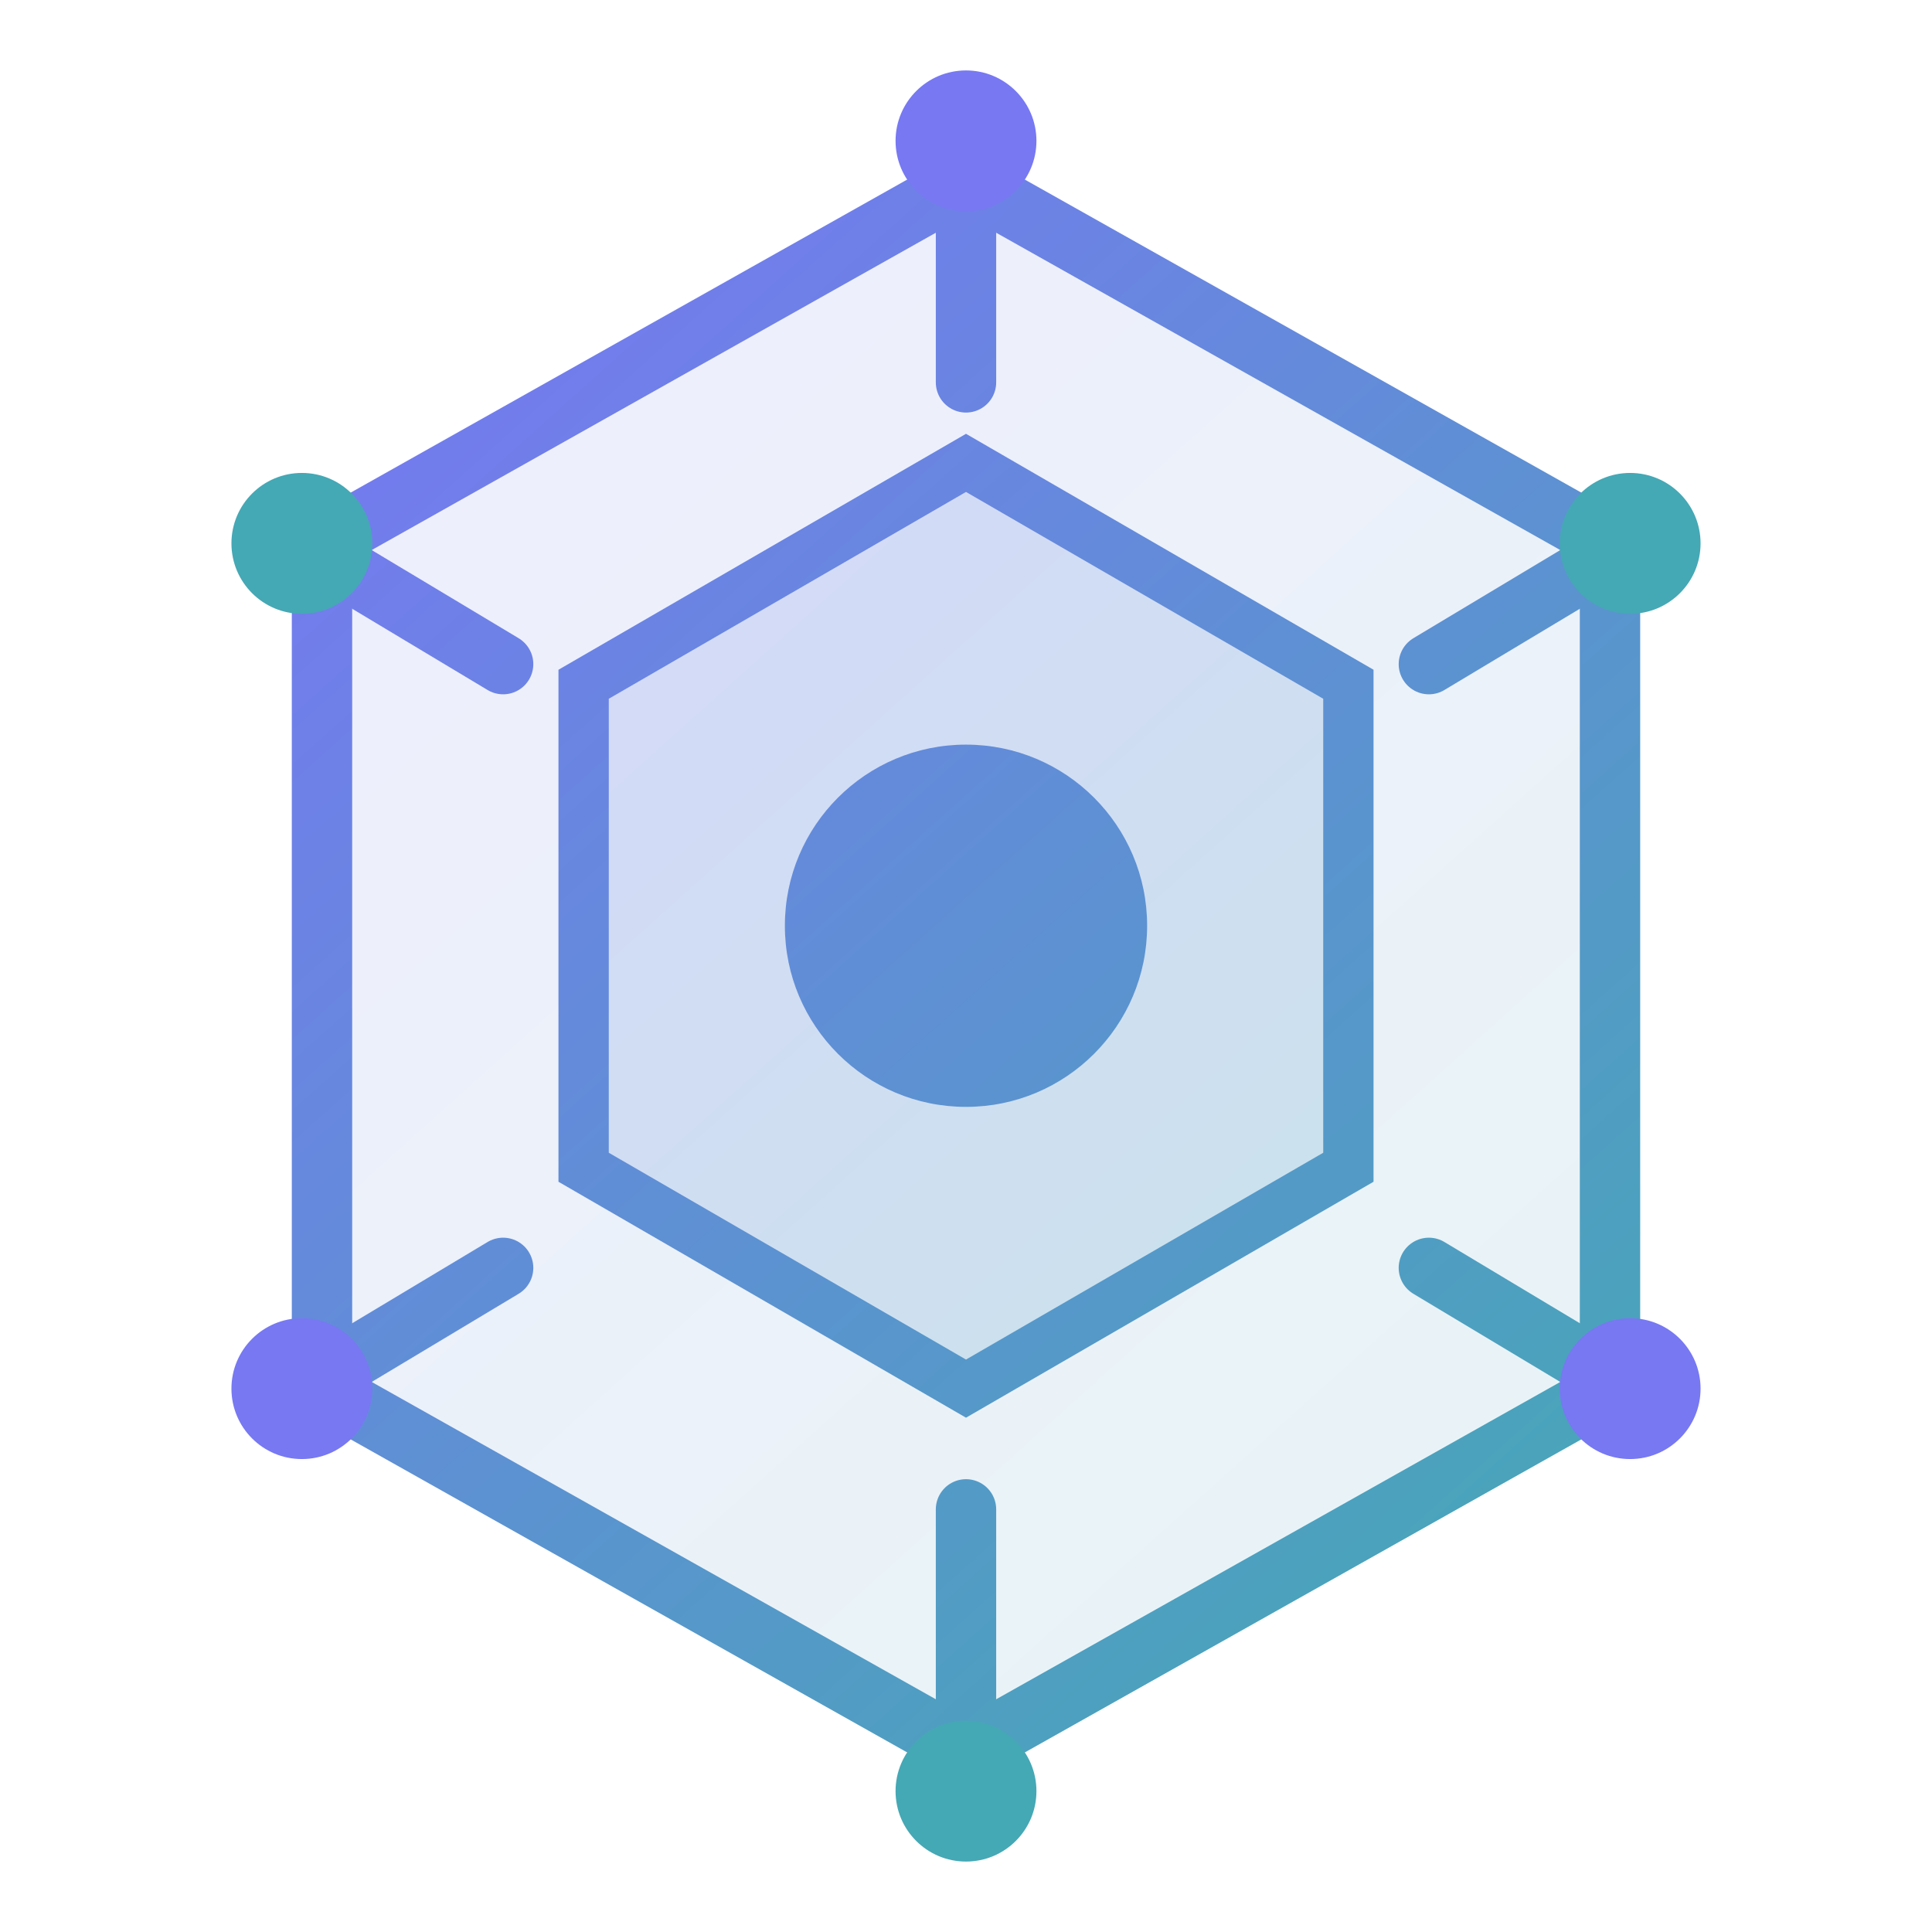
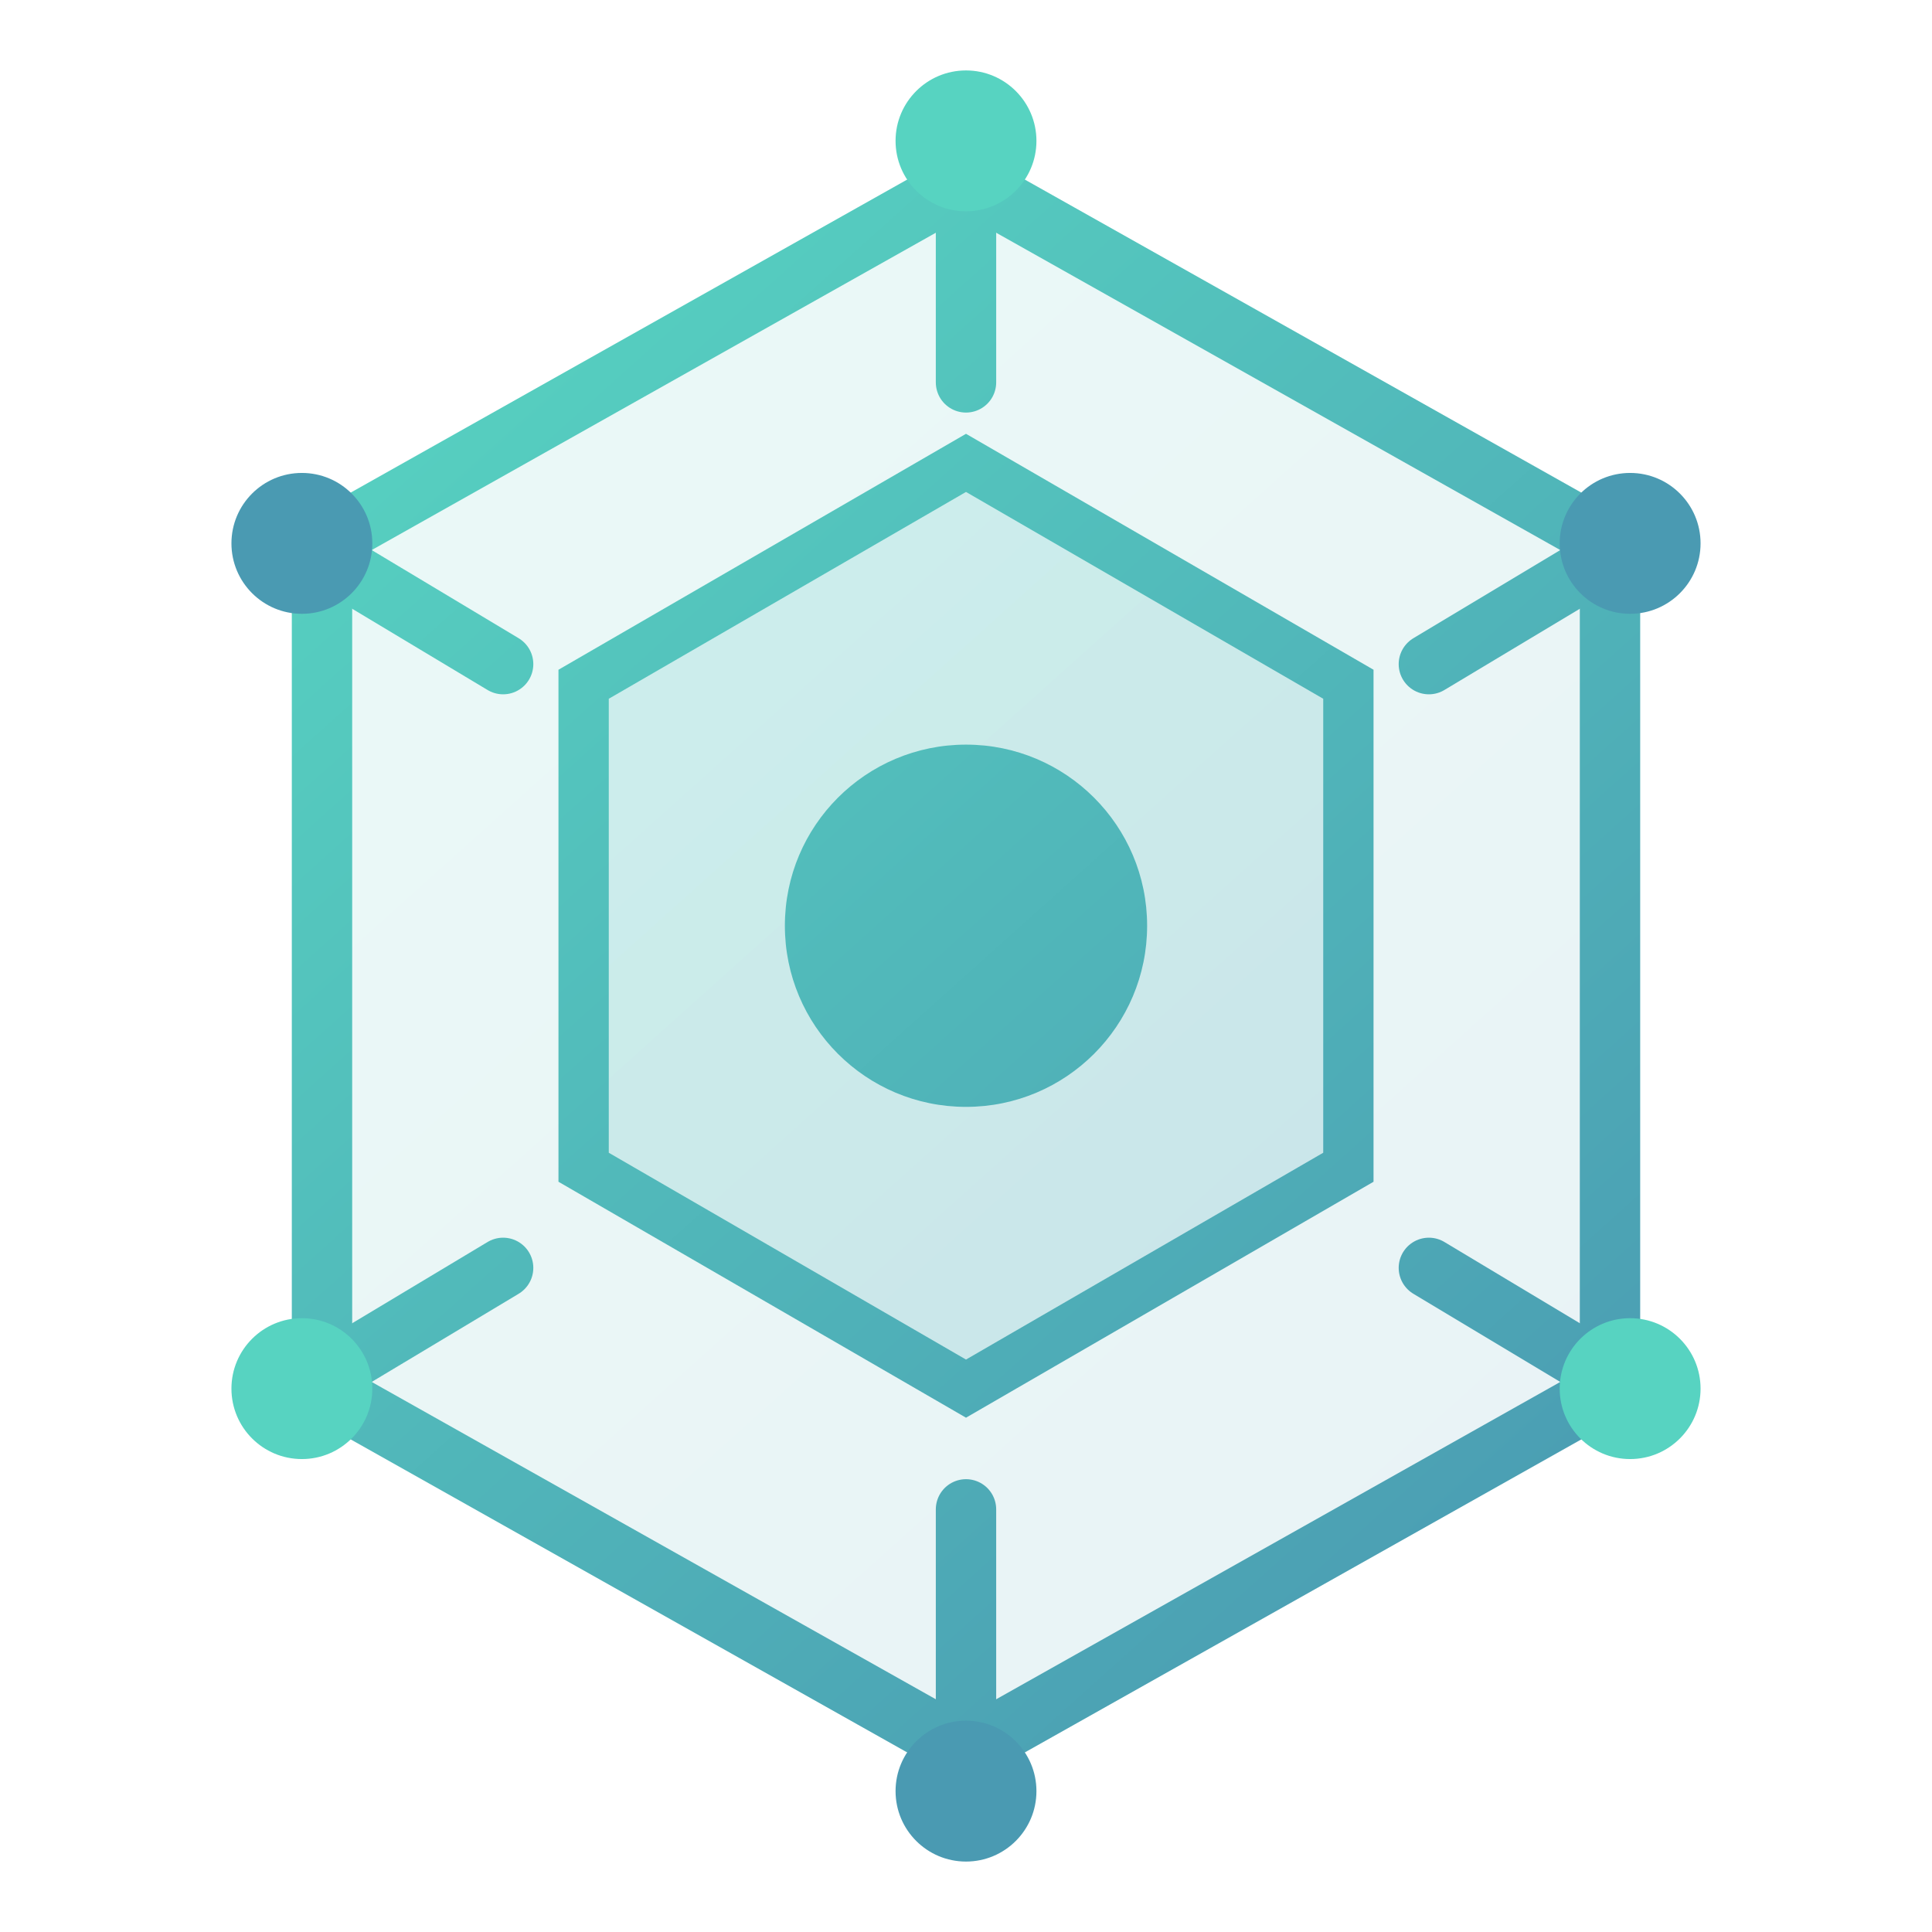
<svg xmlns="http://www.w3.org/2000/svg" viewBox="0 0 96 96" fill="none">
  <defs>
    <linearGradient id="a" x1="18" y1="14" x2="79" y2="82" gradientUnits="userSpaceOnUse">
-       <stop stop-color="#7778F2" />
-       <stop offset="1" stop-color="#45A8B5" />
+       <stop stop-color="#57d3c1" />
+       <stop offset="1" stop-color="#4a9ab2" />
    </linearGradient>
  </defs>
  <path d="M48 9 80 27v42L48 87 16 69V27L48 9Z" fill="url(#a)" fill-opacity=".12" stroke="url(#a)" stroke-width="3" />
  <path d="M48 23 67 34v24L48 69 29 58V34l19-11Z" fill="url(#a)" fill-opacity=".2" stroke="url(#a)" stroke-width="2.5" />
  <circle cx="48" cy="46" r="9" fill="url(#a)" />
  <path d="M48 7v12M81 27l-10 6M81 69l-10-6M48 89V75M15 69l10-6M15 27l10 6" stroke="url(#a)" stroke-width="3" stroke-linecap="round" />
-   <circle cx="48" cy="7" r="3.5" fill="#7778F2" />
-   <circle cx="81" cy="27" r="3.5" fill="#45A8B5" />
-   <circle cx="81" cy="69" r="3.5" fill="#7778F2" />
-   <circle cx="48" cy="89" r="3.5" fill="#45A8B5" />
-   <circle cx="15" cy="69" r="3.5" fill="#7778F2" />
-   <circle cx="15" cy="27" r="3.5" fill="#45A8B5" />
+   <circle cx="48" cy="7" r="3.5" fill="#57d3c1" />
+   <circle cx="81" cy="27" r="3.5" fill="#4a9ab2" />
+   <circle cx="81" cy="69" r="3.5" fill="#57d3c1" />
+   <circle cx="48" cy="89" r="3.5" fill="#4a9ab2" />
+   <circle cx="15" cy="69" r="3.5" fill="#57d3c1" />
+   <circle cx="15" cy="27" r="3.5" fill="#4a9ab2" />
</svg>
